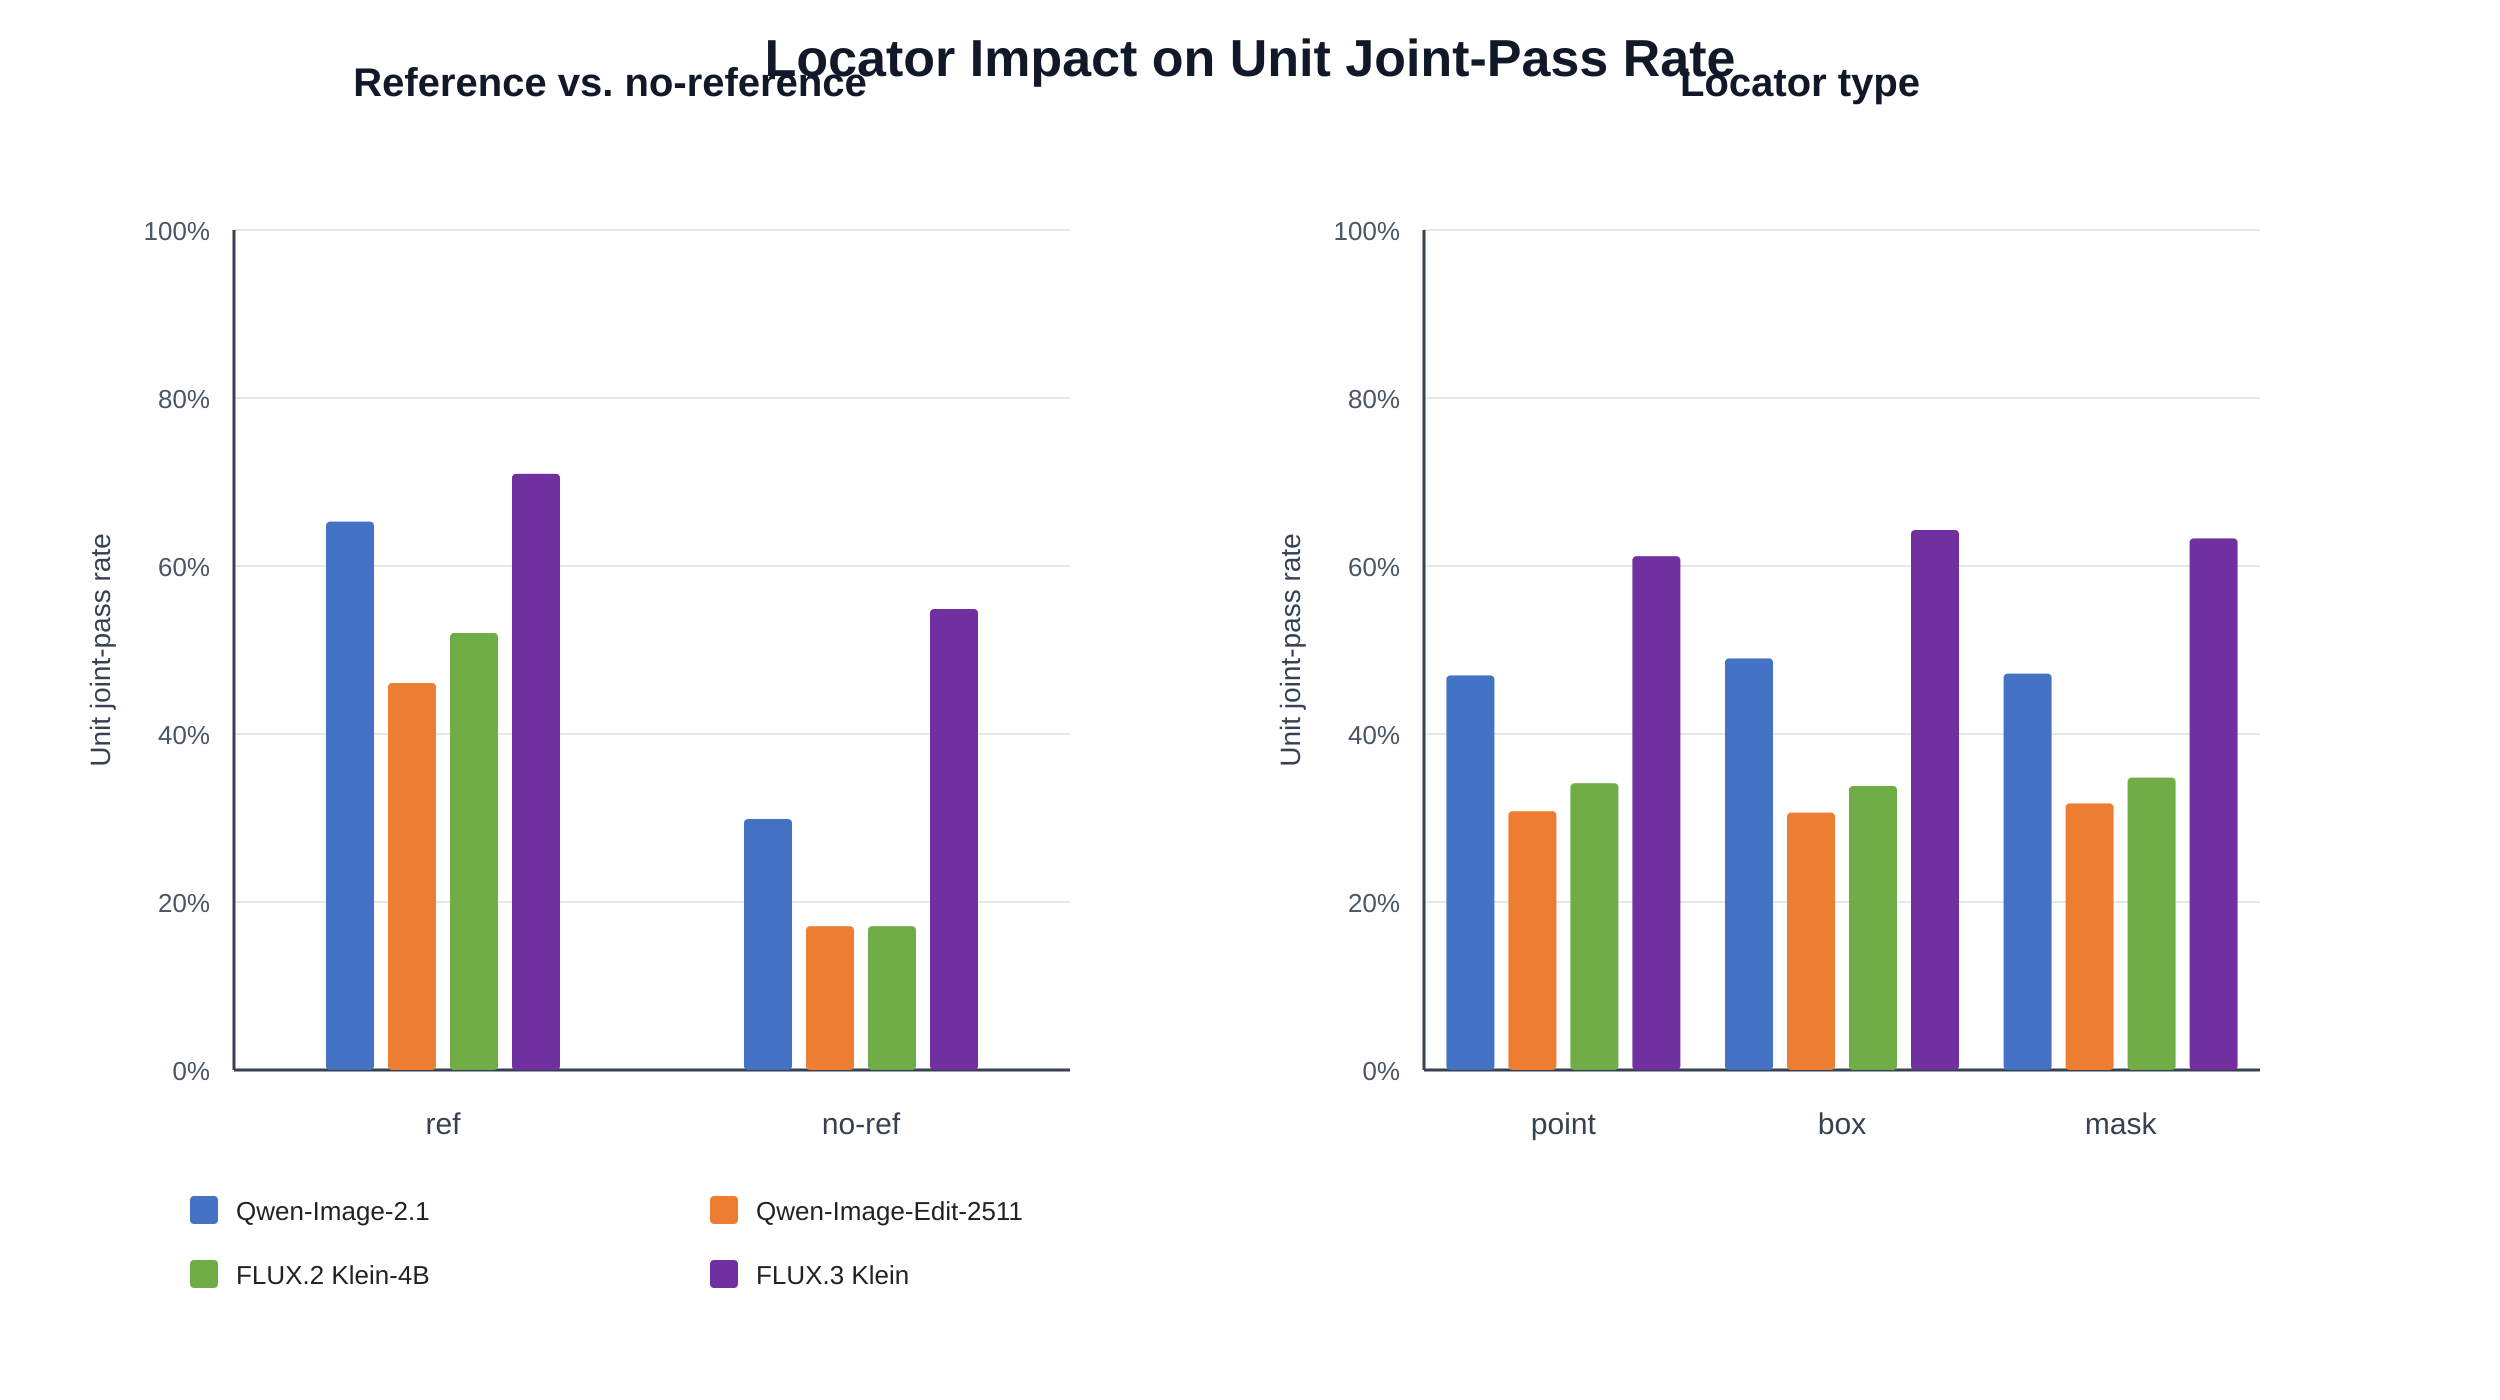
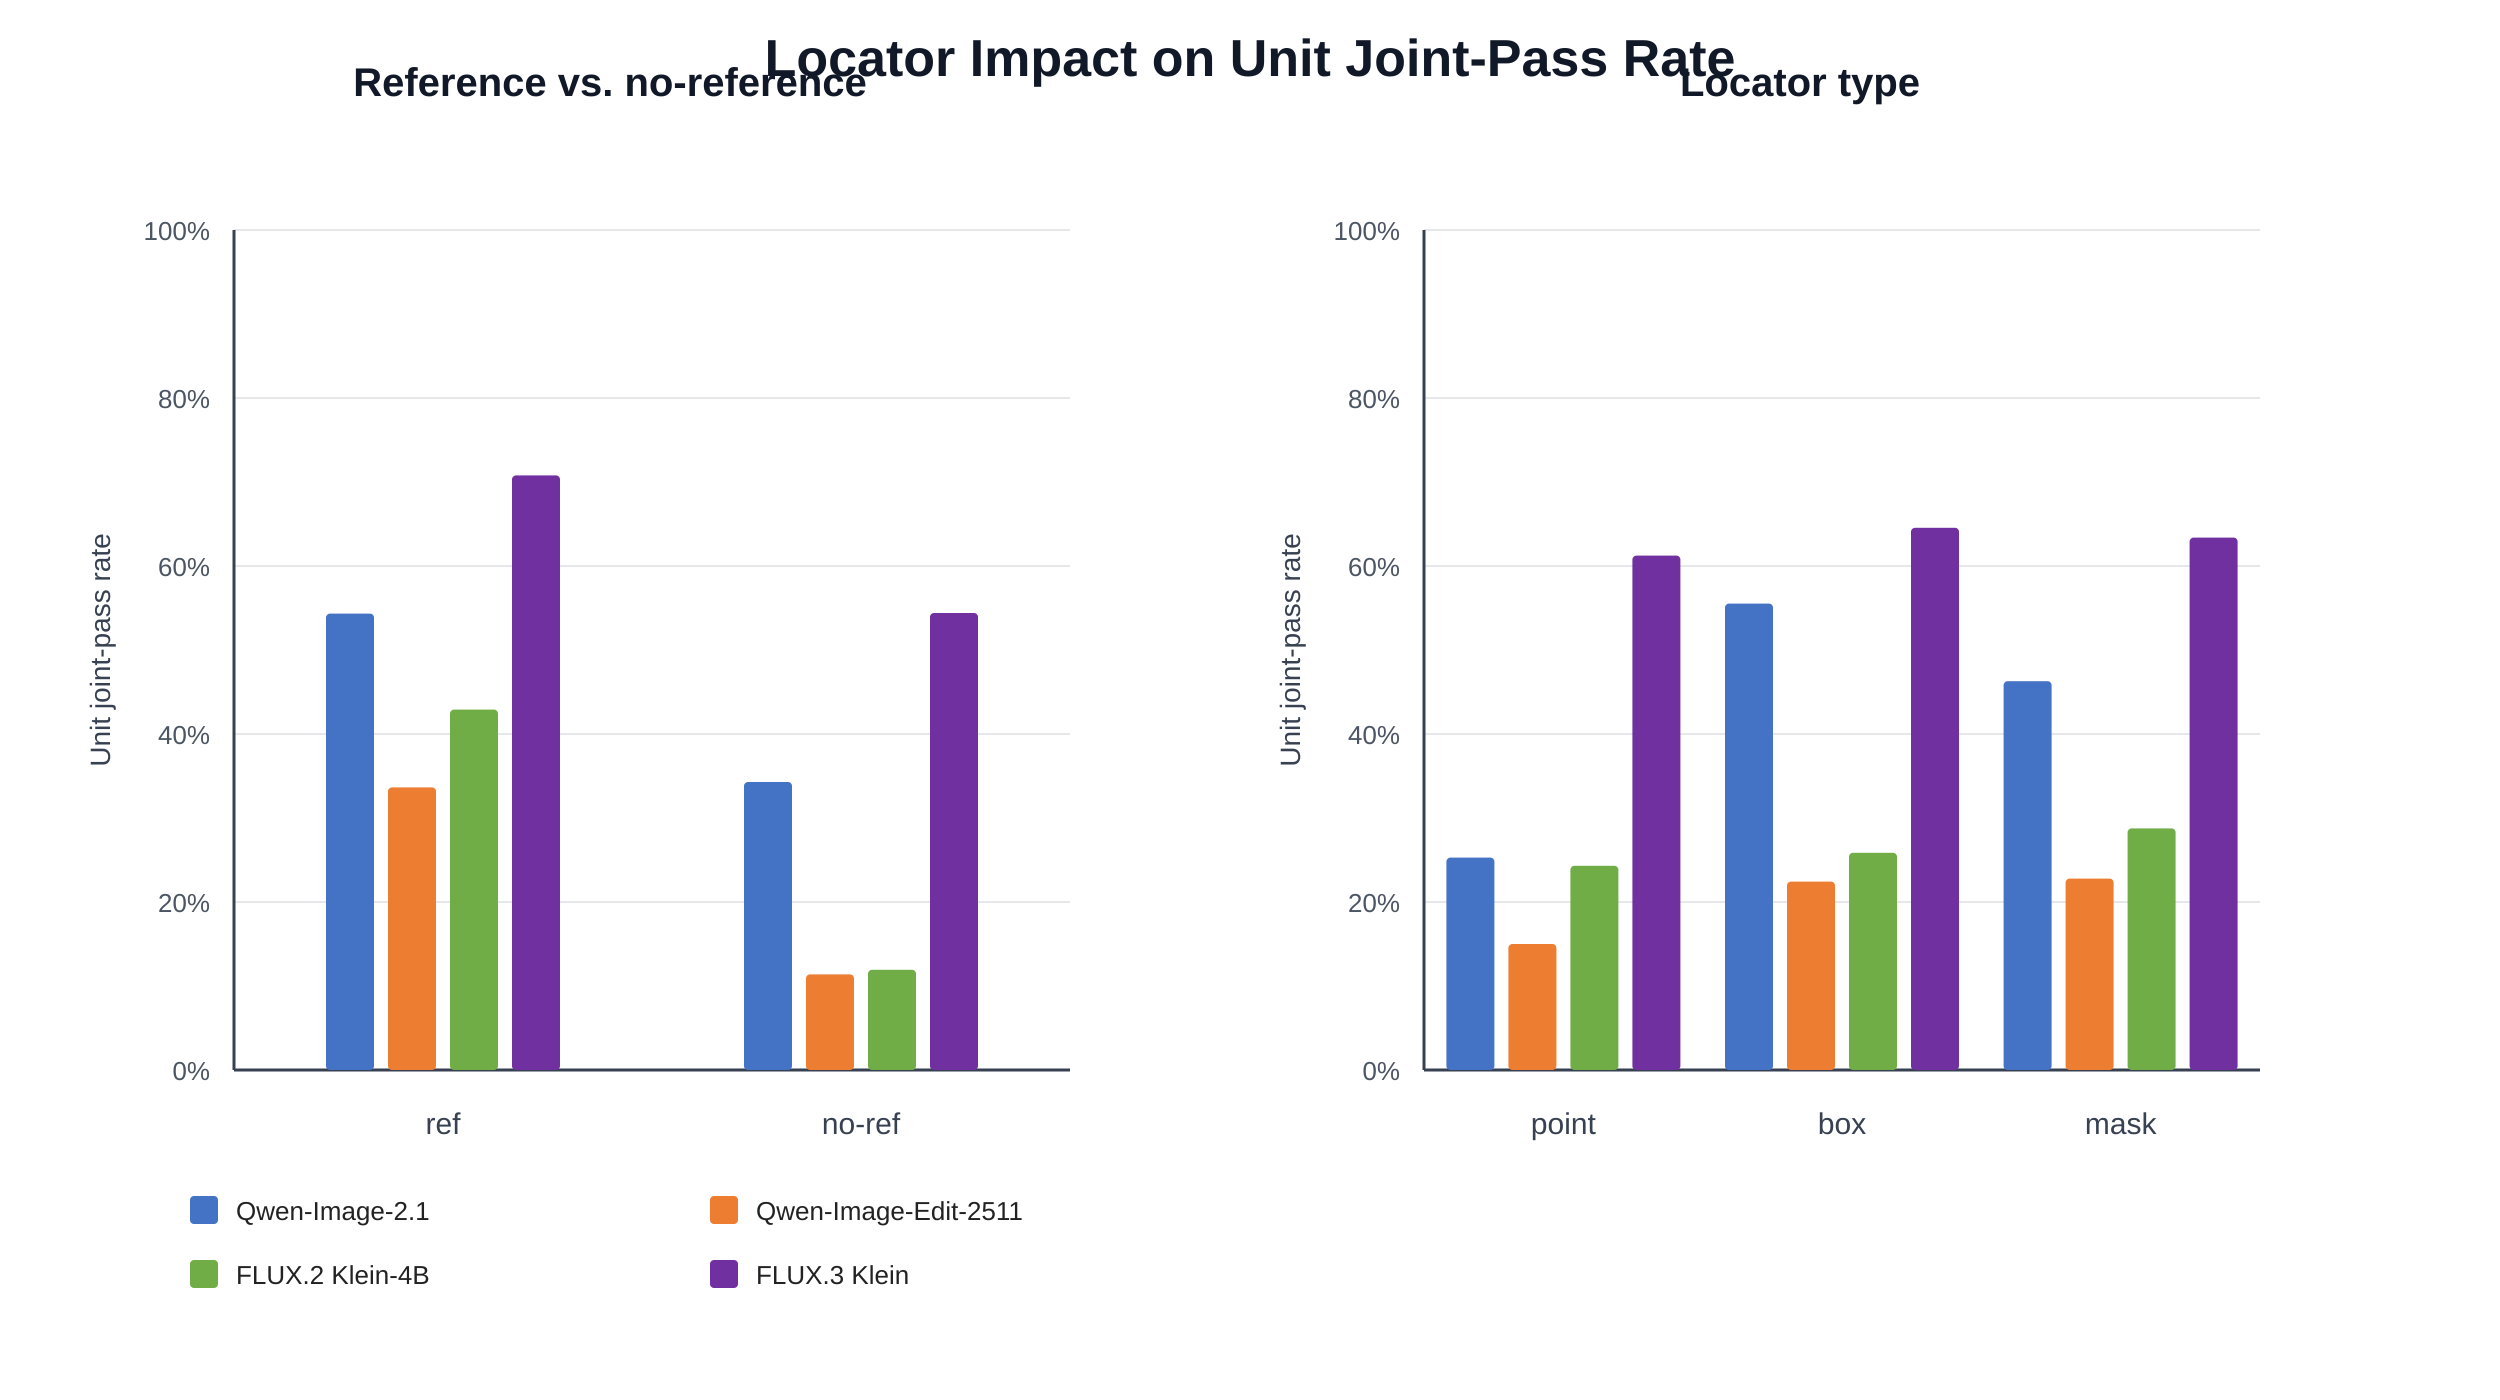
<svg xmlns="http://www.w3.org/2000/svg" width="1250" height="700" viewBox="0 0 1250 700">
  <rect width="100%" height="100%" fill="white" />
  <text x="625.0" y="38" font-size="26" fill="#111827" text-anchor="middle" font-family="Arial, sans-serif" font-weight="bold">Locator Impact on Unit Joint-Pass Rate</text>
  <text x="305.0" y="48" font-size="20" fill="#111827" text-anchor="middle" font-family="Arial, sans-serif" font-weight="bold">Reference vs. no-reference</text>
  <line x1="117" y1="535.0" x2="535" y2="535.0" stroke="#e5e7eb" stroke-width="1" />
  <text x="105" y="540.0" font-size="13" fill="#4b5563" text-anchor="end" font-family="Arial, sans-serif" font-weight="normal">0%</text>
  <line x1="117" y1="451.0" x2="535" y2="451.0" stroke="#e5e7eb" stroke-width="1" />
  <text x="105" y="456.0" font-size="13" fill="#4b5563" text-anchor="end" font-family="Arial, sans-serif" font-weight="normal">20%</text>
  <line x1="117" y1="367.0" x2="535" y2="367.0" stroke="#e5e7eb" stroke-width="1" />
  <text x="105" y="372.0" font-size="13" fill="#4b5563" text-anchor="end" font-family="Arial, sans-serif" font-weight="normal">40%</text>
  <line x1="117" y1="283.0" x2="535" y2="283.0" stroke="#e5e7eb" stroke-width="1" />
  <text x="105" y="288.0" font-size="13" fill="#4b5563" text-anchor="end" font-family="Arial, sans-serif" font-weight="normal">60%</text>
  <line x1="117" y1="199.0" x2="535" y2="199.0" stroke="#e5e7eb" stroke-width="1" />
  <text x="105" y="204.0" font-size="13" fill="#4b5563" text-anchor="end" font-family="Arial, sans-serif" font-weight="normal">80%</text>
  <line x1="117" y1="115.0" x2="535" y2="115.0" stroke="#e5e7eb" stroke-width="1" />
  <text x="105" y="120.0" font-size="13" fill="#4b5563" text-anchor="end" font-family="Arial, sans-serif" font-weight="normal">100%</text>
  <line x1="117" y1="115" x2="117" y2="535" stroke="#374151" stroke-width="1.5" />
  <line x1="117" y1="535" x2="535" y2="535" stroke="#374151" stroke-width="1.5" />
  <text x="55" y="325.0" font-size="14" fill="#374151" text-anchor="middle" font-family="Arial, sans-serif" transform="rotate(-90 55 325.0)">Unit joint-pass rate</text>
  <text x="221.5" y="567" font-size="15" fill="#374151" text-anchor="middle" font-family="Arial, sans-serif" font-weight="normal">ref</text>
-   <rect x="163.0" y="260.8" width="24" height="274.2" rx="2" fill="#4472c4" />
-   <rect x="194.0" y="341.5" width="24" height="193.5" rx="2" fill="#ed7d31" />
-   <rect x="225.0" y="316.5" width="24" height="218.5" rx="2" fill="#70ad47" />
-   <rect x="256.0" y="236.9" width="24" height="298.1" rx="2" fill="#7030a0" />
+   <rect x="163.0" y="306.8" width="24" height="228.2" rx="2" fill="#4472c4" />
+   <rect x="194.0" y="393.7" width="24" height="141.3" rx="2" fill="#ed7d31" />
+   <rect x="225.0" y="354.8" width="24" height="180.2" rx="2" fill="#70ad47" />
+   <rect x="256.0" y="237.7" width="24" height="297.3" rx="2" fill="#7030a0" />
  <text x="430.5" y="567" font-size="15" fill="#374151" text-anchor="middle" font-family="Arial, sans-serif" font-weight="normal">no-ref</text>
-   <rect x="372.0" y="409.5" width="24" height="125.5" rx="2" fill="#4472c4" />
-   <rect x="403.0" y="463.1" width="24" height="71.9" rx="2" fill="#ed7d31" />
-   <rect x="434.0" y="463.1" width="24" height="71.9" rx="2" fill="#70ad47" />
-   <rect x="465.0" y="304.5" width="24" height="230.5" rx="2" fill="#7030a0" />
+   <rect x="372.0" y="391.0" width="24" height="144.0" rx="2" fill="#4472c4" />
+   <rect x="403.0" y="487.2" width="24" height="47.8" rx="2" fill="#ed7d31" />
+   <rect x="434.0" y="484.9" width="24" height="50.1" rx="2" fill="#70ad47" />
+   <rect x="465.0" y="306.5" width="24" height="228.5" rx="2" fill="#7030a0" />
  <text x="900.0" y="48" font-size="20" fill="#111827" text-anchor="middle" font-family="Arial, sans-serif" font-weight="bold">Locator type</text>
  <line x1="712" y1="535.0" x2="1130" y2="535.0" stroke="#e5e7eb" stroke-width="1" />
  <text x="700" y="540.0" font-size="13" fill="#4b5563" text-anchor="end" font-family="Arial, sans-serif" font-weight="normal">0%</text>
  <line x1="712" y1="451.0" x2="1130" y2="451.0" stroke="#e5e7eb" stroke-width="1" />
  <text x="700" y="456.0" font-size="13" fill="#4b5563" text-anchor="end" font-family="Arial, sans-serif" font-weight="normal">20%</text>
  <line x1="712" y1="367.0" x2="1130" y2="367.0" stroke="#e5e7eb" stroke-width="1" />
  <text x="700" y="372.0" font-size="13" fill="#4b5563" text-anchor="end" font-family="Arial, sans-serif" font-weight="normal">40%</text>
  <line x1="712" y1="283.0" x2="1130" y2="283.0" stroke="#e5e7eb" stroke-width="1" />
  <text x="700" y="288.0" font-size="13" fill="#4b5563" text-anchor="end" font-family="Arial, sans-serif" font-weight="normal">60%</text>
  <line x1="712" y1="199.0" x2="1130" y2="199.0" stroke="#e5e7eb" stroke-width="1" />
  <text x="700" y="204.0" font-size="13" fill="#4b5563" text-anchor="end" font-family="Arial, sans-serif" font-weight="normal">80%</text>
  <line x1="712" y1="115.0" x2="1130" y2="115.0" stroke="#e5e7eb" stroke-width="1" />
  <text x="700" y="120.0" font-size="13" fill="#4b5563" text-anchor="end" font-family="Arial, sans-serif" font-weight="normal">100%</text>
  <line x1="712" y1="115" x2="712" y2="535" stroke="#374151" stroke-width="1.5" />
  <line x1="712" y1="535" x2="1130" y2="535" stroke="#374151" stroke-width="1.5" />
  <text x="650" y="325.0" font-size="14" fill="#374151" text-anchor="middle" font-family="Arial, sans-serif" transform="rotate(-90 650 325.0)">Unit joint-pass rate</text>
  <text x="781.667" y="567" font-size="15" fill="#374151" text-anchor="middle" font-family="Arial, sans-serif" font-weight="normal">point</text>
-   <rect x="723.2" y="337.7" width="24" height="197.3" rx="2" fill="#4472c4" />
-   <rect x="754.2" y="405.6" width="24" height="129.4" rx="2" fill="#ed7d31" />
-   <rect x="785.2" y="391.6" width="24" height="143.4" rx="2" fill="#70ad47" />
-   <rect x="816.2" y="278.1" width="24" height="256.9" rx="2" fill="#7030a0" />
+   <rect x="723.2" y="428.8" width="24" height="106.2" rx="2" fill="#4472c4" />
+   <rect x="754.2" y="472.0" width="24" height="63.0" rx="2" fill="#ed7d31" />
+   <rect x="785.2" y="432.9" width="24" height="102.1" rx="2" fill="#70ad47" />
+   <rect x="816.2" y="277.8" width="24" height="257.2" rx="2" fill="#7030a0" />
  <text x="921.0" y="567" font-size="15" fill="#374151" text-anchor="middle" font-family="Arial, sans-serif" font-weight="normal">box</text>
-   <rect x="862.5" y="329.2" width="24" height="205.8" rx="2" fill="#4472c4" />
-   <rect x="893.5" y="406.3" width="24" height="128.7" rx="2" fill="#ed7d31" />
-   <rect x="924.5" y="393.0" width="24" height="142.0" rx="2" fill="#70ad47" />
-   <rect x="955.5" y="265.0" width="24" height="270.0" rx="2" fill="#7030a0" />
+   <rect x="862.5" y="301.8" width="24" height="233.2" rx="2" fill="#4472c4" />
+   <rect x="893.5" y="440.8" width="24" height="94.2" rx="2" fill="#ed7d31" />
+   <rect x="924.5" y="426.4" width="24" height="108.6" rx="2" fill="#70ad47" />
+   <rect x="955.5" y="263.9" width="24" height="271.1" rx="2" fill="#7030a0" />
  <text x="1060.333" y="567" font-size="15" fill="#374151" text-anchor="middle" font-family="Arial, sans-serif" font-weight="normal">mask</text>
-   <rect x="1001.8" y="336.8" width="24" height="198.2" rx="2" fill="#4472c4" />
-   <rect x="1032.8" y="401.7" width="24" height="133.3" rx="2" fill="#ed7d31" />
-   <rect x="1063.8" y="388.8" width="24" height="146.2" rx="2" fill="#70ad47" />
-   <rect x="1094.8" y="269.2" width="24" height="265.8" rx="2" fill="#7030a0" />
+   <rect x="1001.8" y="340.6" width="24" height="194.4" rx="2" fill="#4472c4" />
+   <rect x="1032.8" y="439.3" width="24" height="95.7" rx="2" fill="#ed7d31" />
+   <rect x="1063.8" y="414.2" width="24" height="120.8" rx="2" fill="#70ad47" />
+   <rect x="1094.8" y="268.8" width="24" height="266.2" rx="2" fill="#7030a0" />
  <rect x="95" y="598" width="14" height="14" rx="2" fill="#4472c4" />
  <text x="118" y="610" font-size="13" fill="#222" text-anchor="start" font-family="Arial, sans-serif" font-weight="normal">Qwen-Image-2.1</text>
  <rect x="355" y="598" width="14" height="14" rx="2" fill="#ed7d31" />
  <text x="378" y="610" font-size="13" fill="#222" text-anchor="start" font-family="Arial, sans-serif" font-weight="normal">Qwen-Image-Edit-2511</text>
  <rect x="95" y="630" width="14" height="14" rx="2" fill="#70ad47" />
  <text x="118" y="642" font-size="13" fill="#222" text-anchor="start" font-family="Arial, sans-serif" font-weight="normal">FLUX.2 Klein-4B</text>
  <rect x="355" y="630" width="14" height="14" rx="2" fill="#7030a0" />
  <text x="378" y="642" font-size="13" fill="#222" text-anchor="start" font-family="Arial, sans-serif" font-weight="normal">FLUX.3 Klein</text>
</svg>
